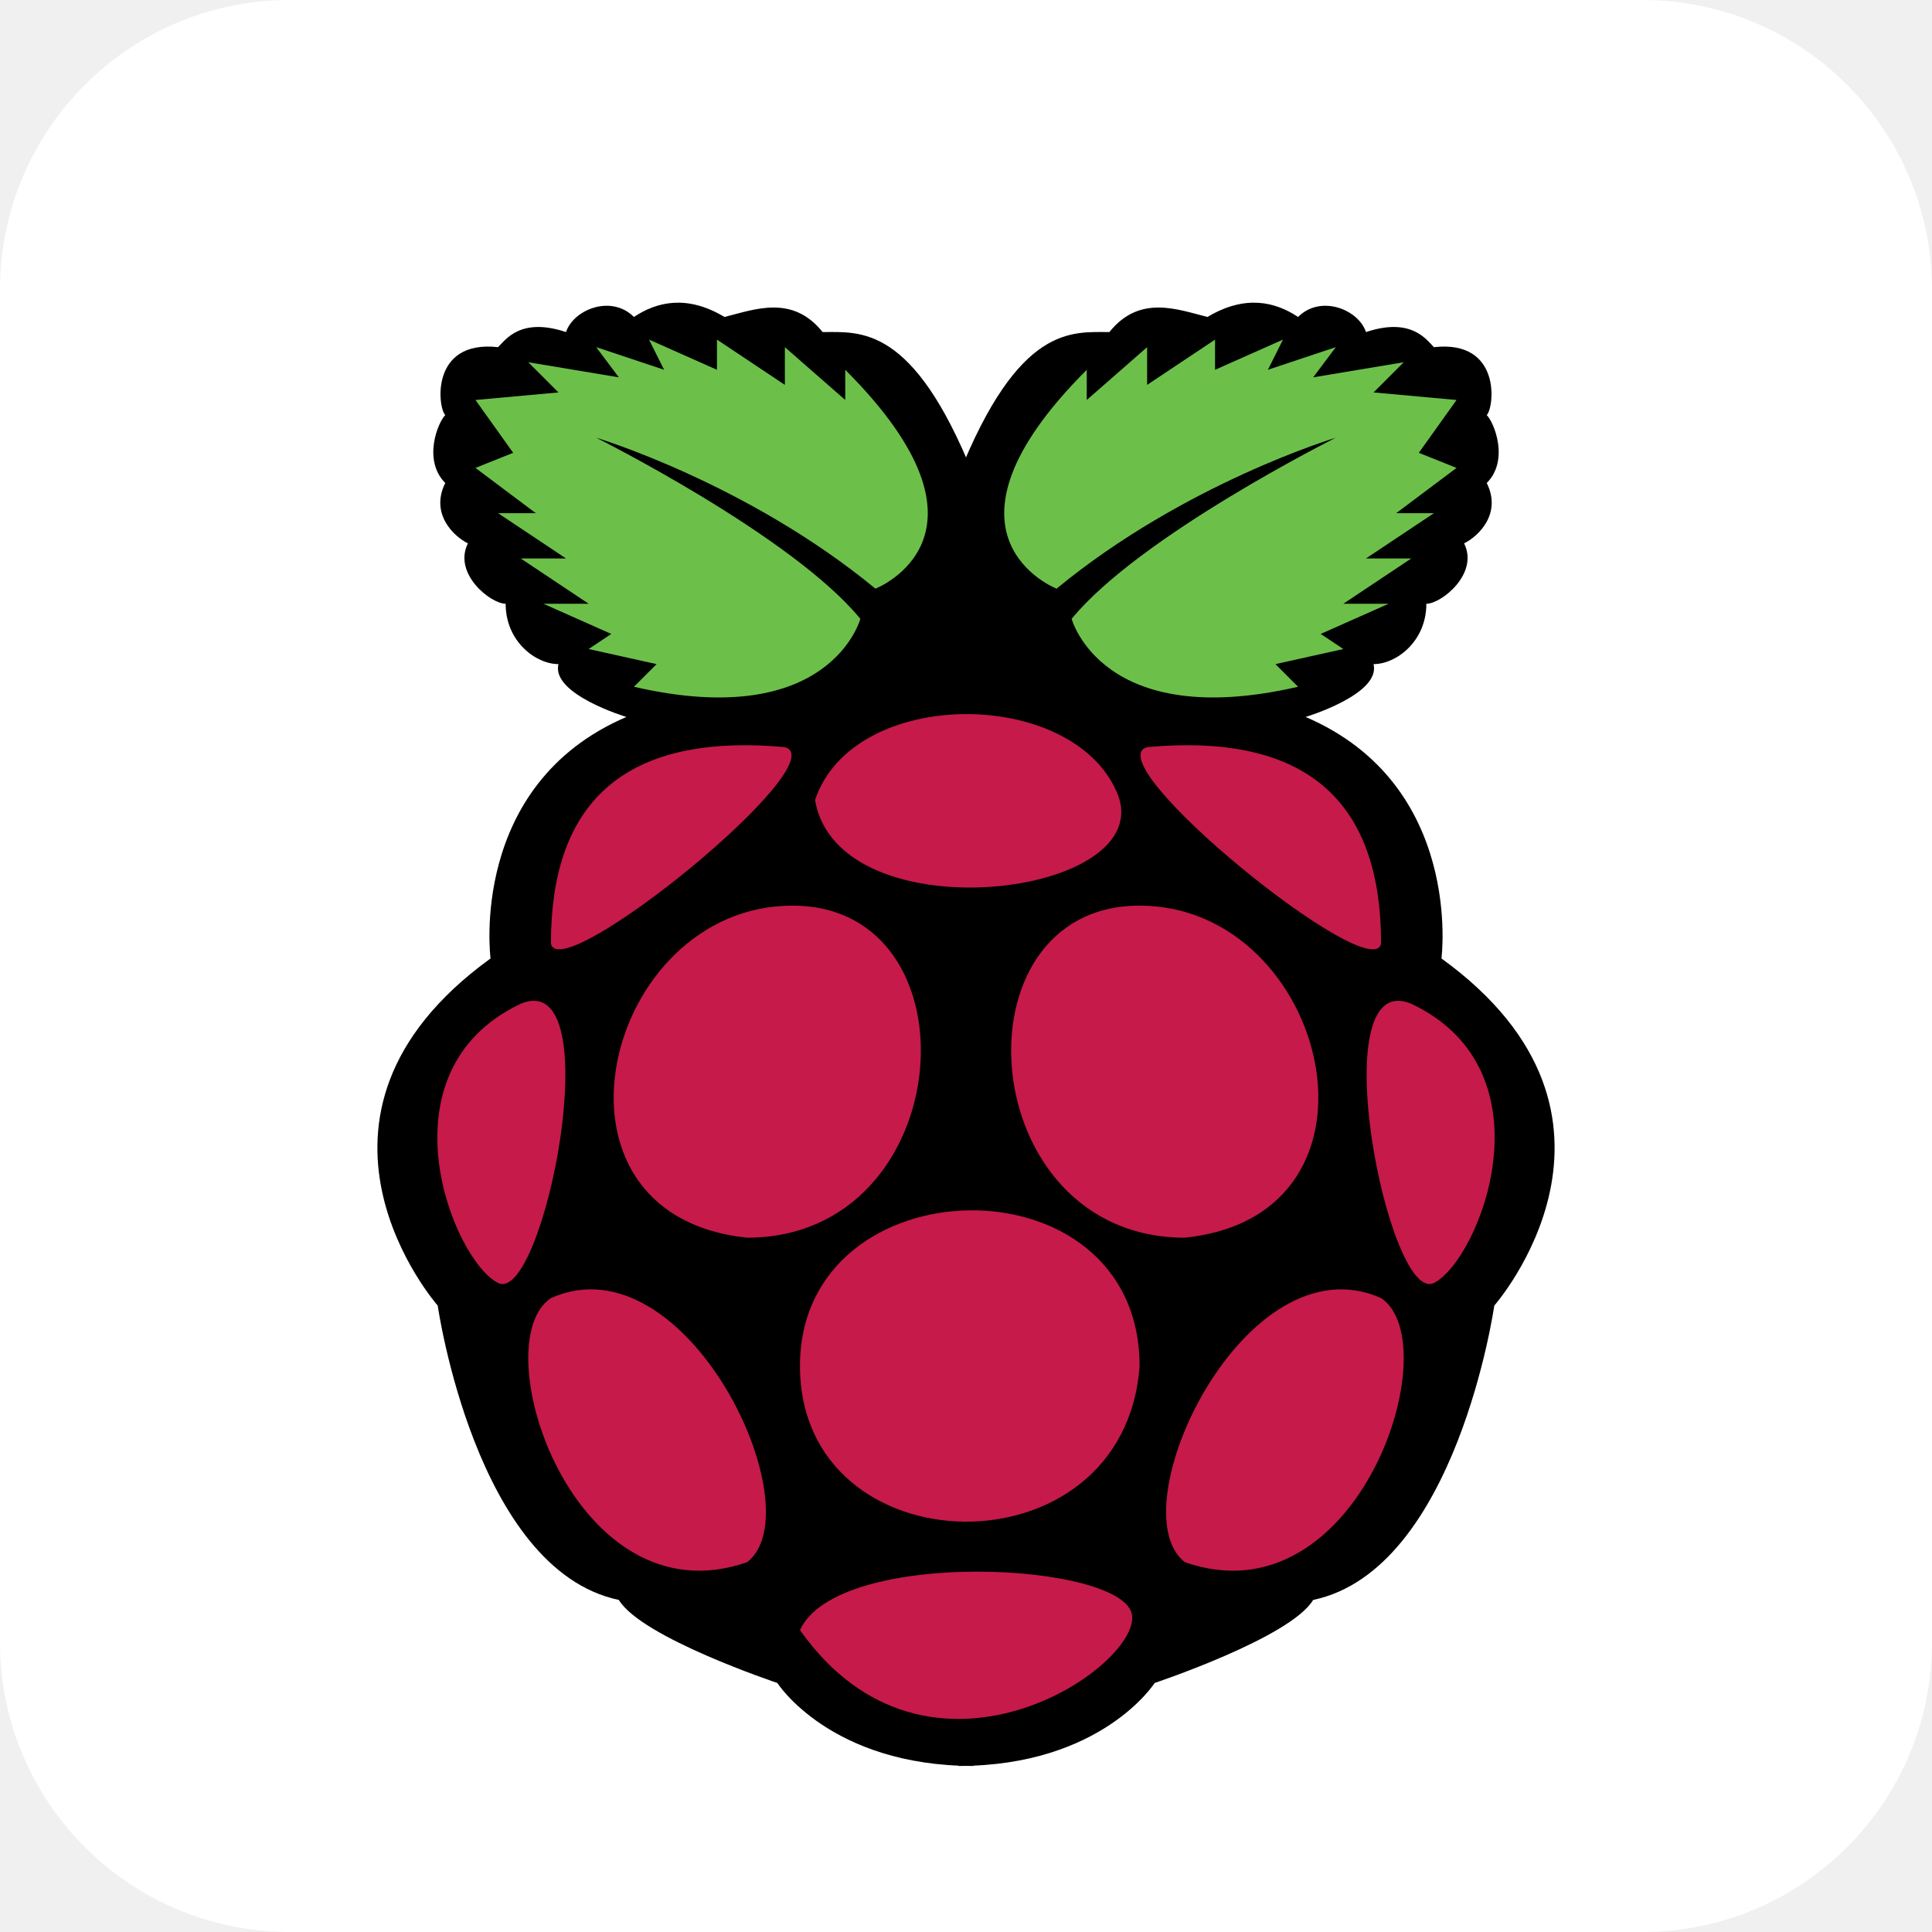
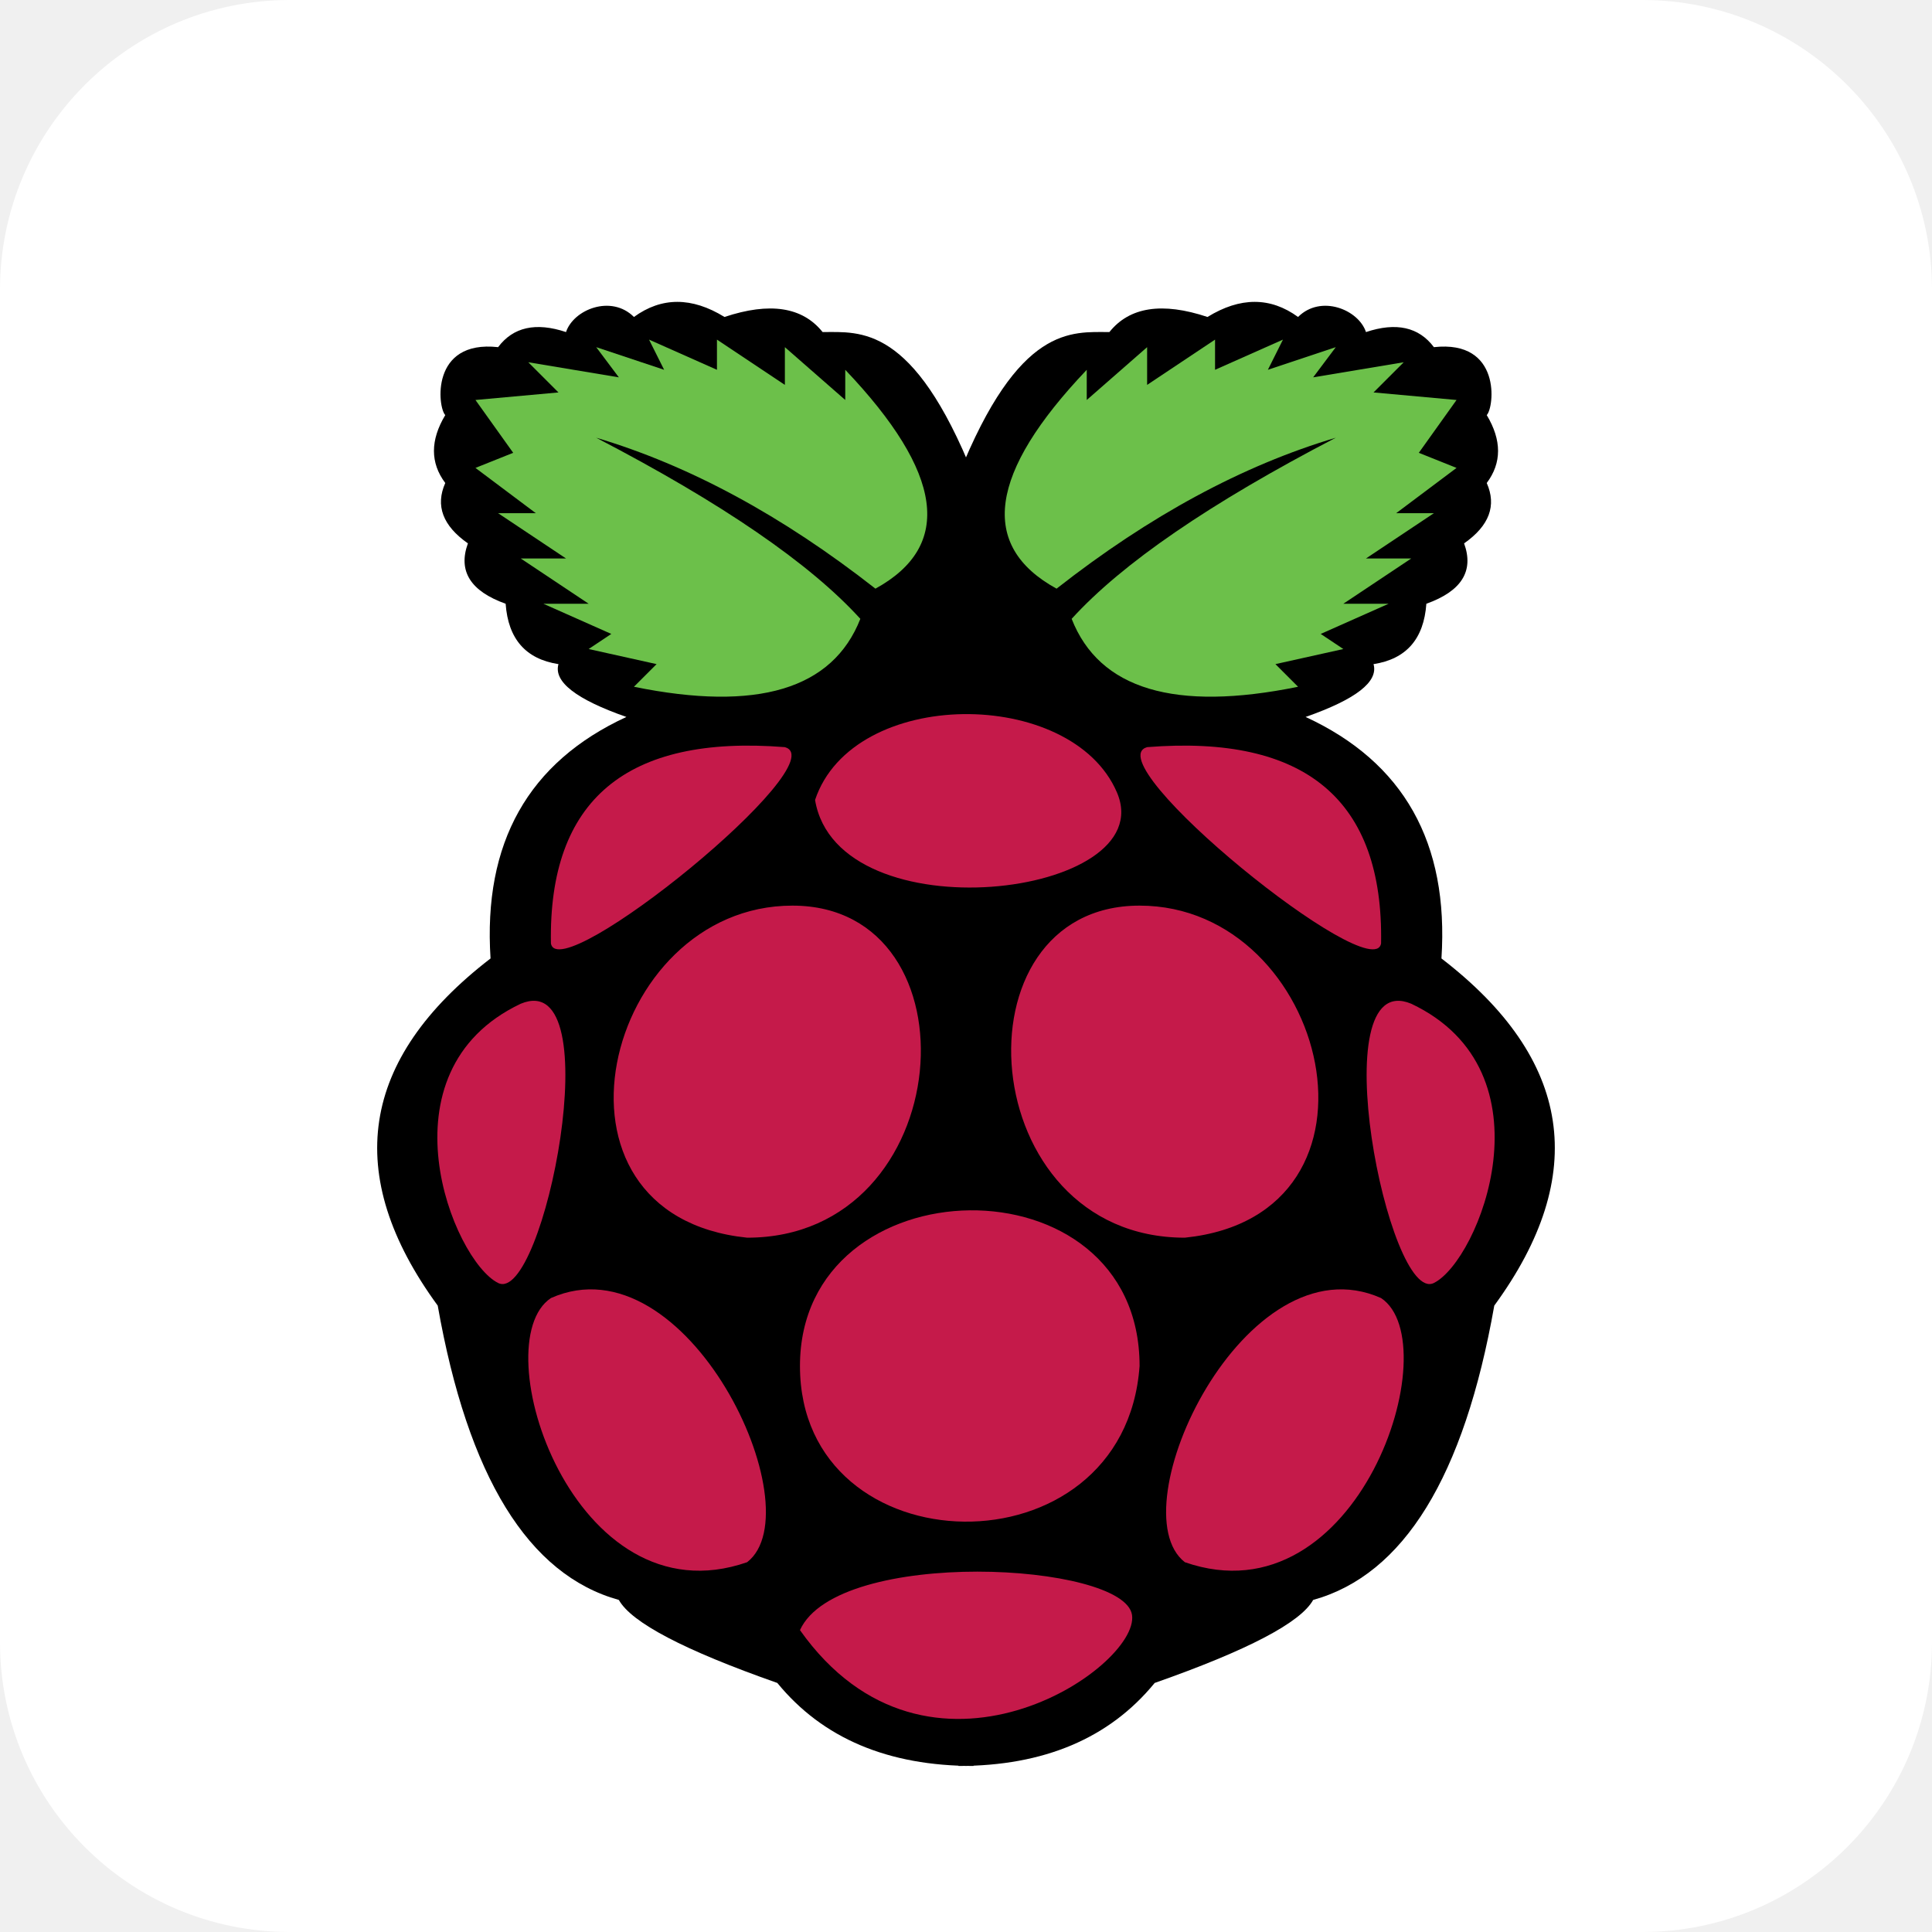
<svg xmlns="http://www.w3.org/2000/svg" xmlns:xlink="http://www.w3.org/1999/xlink" aria-label="Raspberry Pi" role="img" viewBox="0 0 512 512" fill="#c51a4a">
  <rect width="512" height="512" rx="15%" fill="#fff" />
  <g transform="scale(2)">
    <g id="a">
-       <path fill="#000" d="M129 63c-8-20-15-19-20-19-4-5-9-3-13-2-5-3-9-2-12 0-3-3-8-1-9 2-6-2-8 1-9 2-9-1-8 8-7 9-1 1-3 6 0 9-2 4 1 7 3 8-2 4 3 8 5 8 0 5 4 8 7 8-1 4 9 7 9 7-21 9-18 32-18 32-29 21-7 46-7 46s5 35 24 39c3 5 21 11 21 11s7 11 26 11" />
-       <path fill="#6cc04a" d="M74 52l-4-4 12 2-3-4 9 3-2-4 9 4v-4l9 6v-5l8 7 v-4c22 22 4 29 4 29C99 64 79 58 79 58s26 13 35 24c0 0-4 15-30 9l3-3-9-2 3-2-9-4h6l-9-6h6l-9-6h5l-8-6l5-2l-5-7" />
-       <path d="M69 133c-19 9-9 34-3 37s15-42 3-37m35-34c7 2-30 32-31 26 0-18 9-28 31-26m-5 65c-29-3-19-44 6-44s22 44-6 44m-26 8c-9 6 3 43 26 35 9-7-8-43-26-35" />
+       <path fill="#000" d="M129 63c-8-20-15-19-20-19q-4-5-13-2-6.5-4-12 0c-3-3-8-1-9 2q-6-2-9 2c-9-1-8 8-7 9q-3 5 0 9-2 4.5 3 8-2 5.5 5 8 .5 7 7 8-1 3.5 9 7-19.5 9-18 32-26 20-7 46 6 34 24 39 2.5 4.5 21 11 9 11 26 11" />
+       <path fill="#6cc04a" d="M74 52l-4-4 12 2-3-4 9 3-2-4 9 4v-4l9 6v-5l8 7v-4q19.5 20.5 4 29Q97.5 63.5 79 58q25 13 35 24-5.5 14-30 9l3-3-9-2 3-2-9-4h6l-9-6h6l-9-6h5l-8-6 5-2-5-7" />
+       <path d="M69 133c-19 9-9 34-3 37s15-42 3-37m35-34c7 2-30 32-31 26q-.5-28.5 31-26m-5 65c-29-3-19-44 6-44s22 44-6 44m-26 8c-9 6 3 43 26 35 9-7-8-43-26-35" />
    </g>
    <use xlink:href="#a" transform="matrix(-1 0 0 1 256 0)" />
    <path d="M106 216c17 24 45 5 44-2s-39-9-44 2m45-35c0-28-45-27-45 0s43 28 45 0m-43-75c5-15 34-15 40-1s-37 19-40 1" />
  </g>
</svg>
